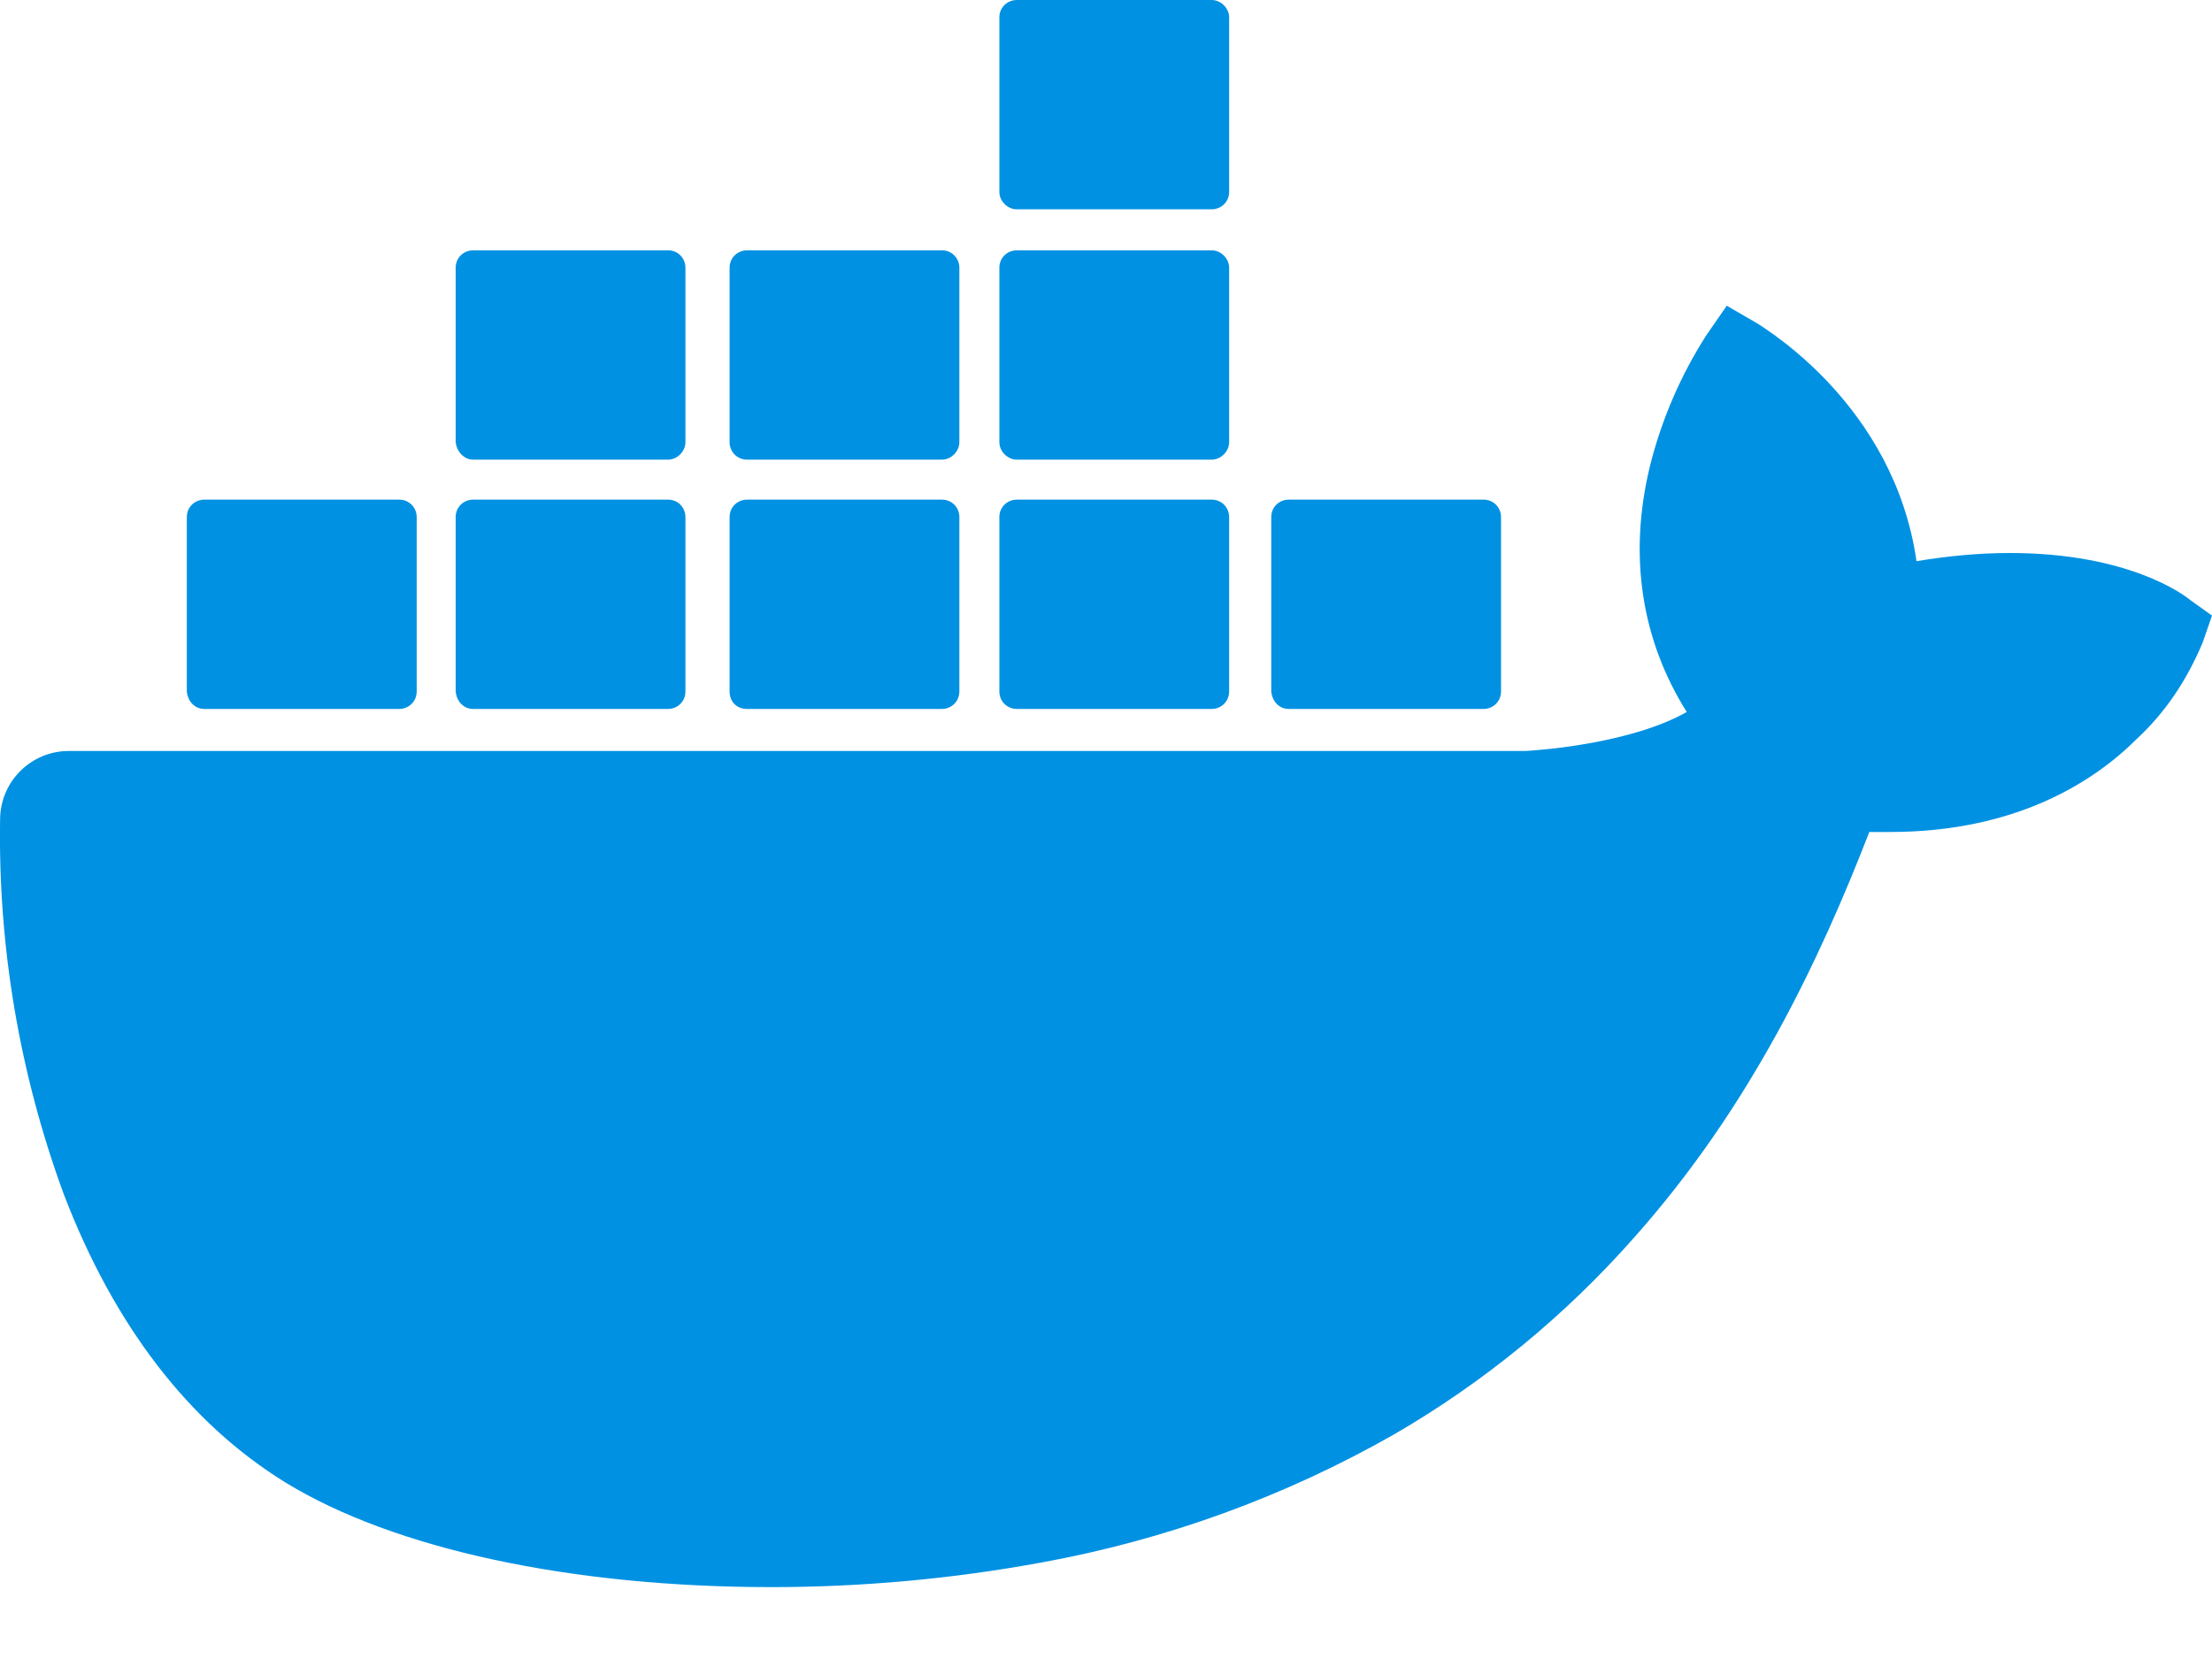
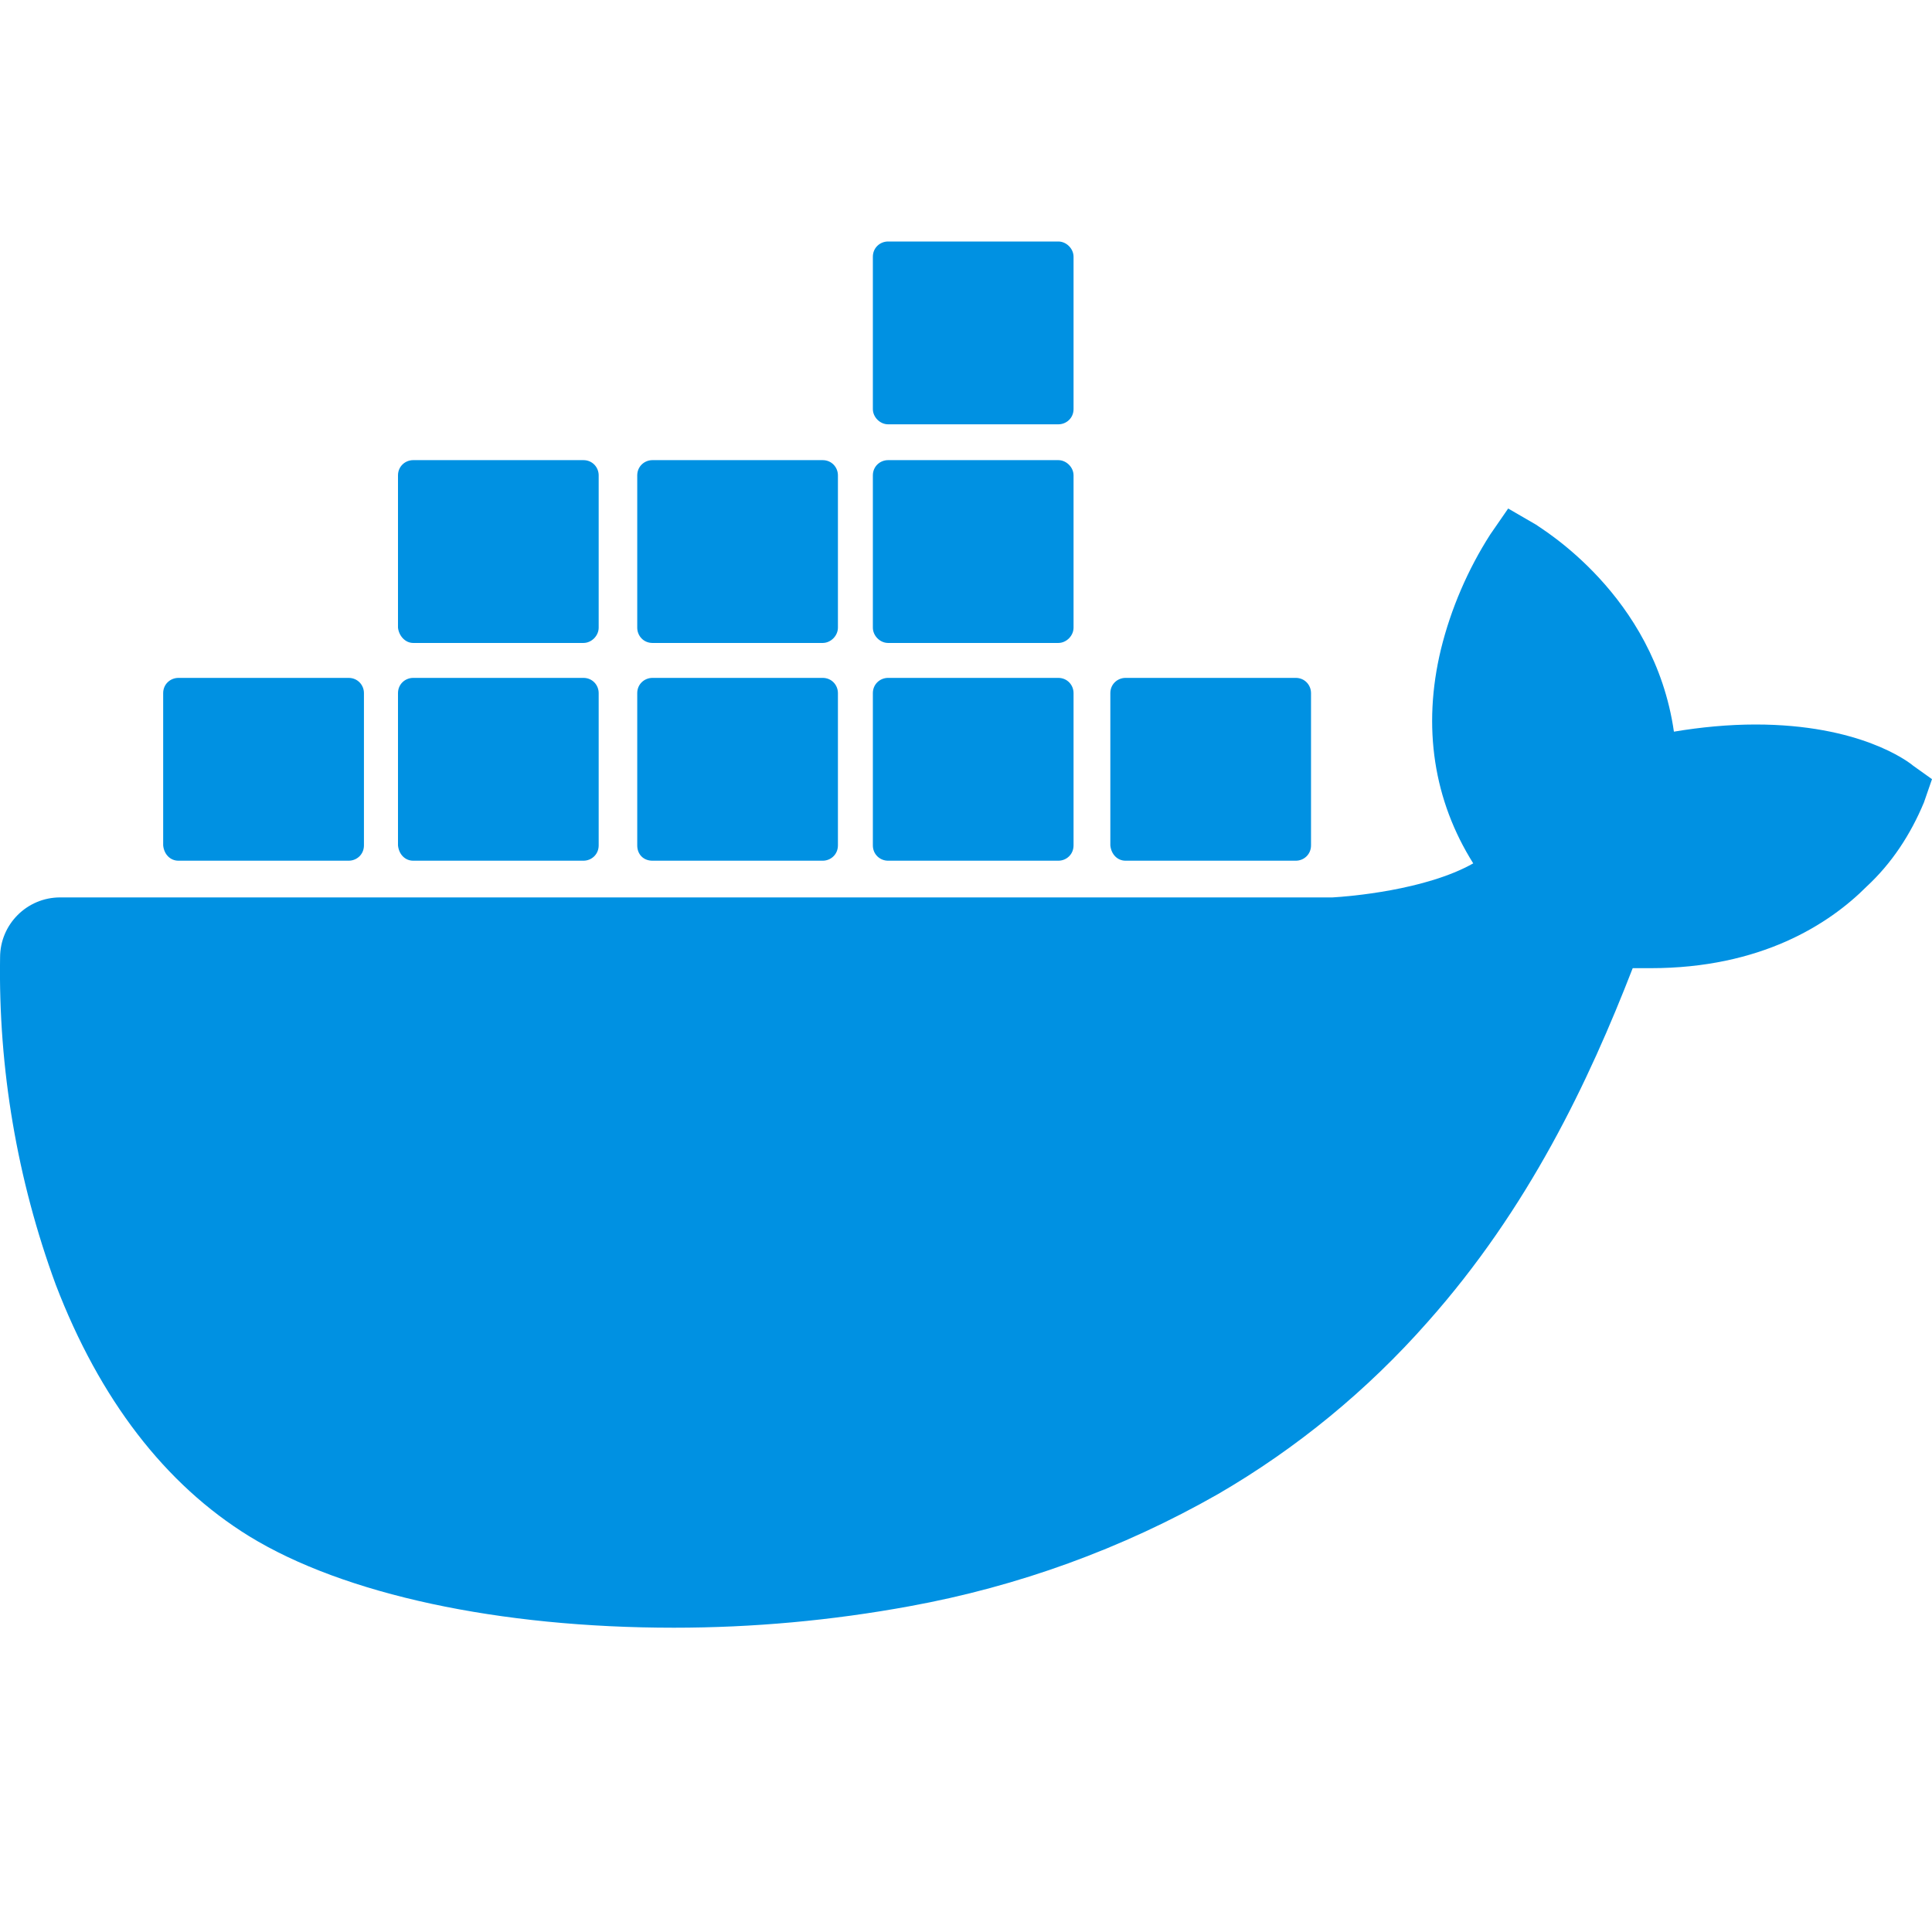
- <svg xmlns="http://www.w3.org/2000/svg" width="24" height="18" viewBox="0 0 24 18" fill="none">
+ <svg xmlns="http://www.w3.org/2000/svg" width="24" height="24" viewBox="0 0 24 18" fill="none">
  <path d="M23.766 6.512C23.7 6.456 23.098 6 21.807 6C21.473 6 21.128 6.033 20.794 6.089C20.549 4.386 19.136 3.562 19.08 3.517L18.735 3.317L18.512 3.64C18.234 4.074 18.023 4.564 17.9 5.065C17.666 6.033 17.811 6.946 18.301 7.725C17.711 8.059 16.754 8.137 16.553 8.148L0.747 8.148C0.335 8.148 0.001 8.482 0.001 8.894C-0.021 10.274 0.213 11.654 0.692 12.957C1.237 14.381 2.05 15.439 3.096 16.084C4.276 16.808 6.201 17.22 8.372 17.22C9.352 17.22 10.331 17.131 11.3 16.953C12.646 16.708 13.938 16.24 15.129 15.561C16.108 14.993 16.987 14.27 17.733 13.424C18.991 12.01 19.737 10.43 20.282 9.027H20.505C21.874 9.027 22.72 8.482 23.187 8.014C23.499 7.725 23.733 7.369 23.9 6.968L24 6.679L23.766 6.512Z" fill="#0091E2" />
  <path d="M2.217 7.692H4.331C4.432 7.692 4.521 7.614 4.521 7.502V5.61C4.521 5.51 4.443 5.421 4.331 5.421H2.217C2.116 5.421 2.027 5.499 2.027 5.61V7.502C2.038 7.614 2.116 7.692 2.217 7.692ZM5.133 7.692L7.248 7.692C7.348 7.692 7.437 7.614 7.437 7.502V5.61C7.437 5.51 7.359 5.421 7.248 5.421L5.133 5.421C5.033 5.421 4.944 5.499 4.944 5.61V7.502C4.955 7.614 5.033 7.692 5.133 7.692ZM8.105 7.692H10.22C10.32 7.692 10.409 7.614 10.409 7.502L10.409 5.61C10.409 5.51 10.331 5.421 10.22 5.421H8.105C8.005 5.421 7.916 5.499 7.916 5.61V7.502C7.916 7.614 7.994 7.692 8.105 7.692ZM11.032 7.692L13.147 7.692C13.247 7.692 13.336 7.614 13.336 7.502L13.336 5.61C13.336 5.51 13.258 5.421 13.147 5.421L11.032 5.421C10.932 5.421 10.843 5.499 10.843 5.61L10.843 7.502C10.843 7.614 10.932 7.692 11.032 7.692ZM5.133 4.987L7.248 4.987C7.348 4.987 7.437 4.898 7.437 4.797L7.437 2.905C7.437 2.805 7.359 2.716 7.248 2.716H5.133C5.033 2.716 4.944 2.794 4.944 2.905V4.797C4.955 4.898 5.033 4.987 5.133 4.987ZM8.105 4.987H10.22C10.32 4.987 10.409 4.898 10.409 4.797V2.905C10.409 2.805 10.331 2.716 10.22 2.716H8.105C8.005 2.716 7.916 2.794 7.916 2.905L7.916 4.797C7.916 4.898 7.994 4.987 8.105 4.987ZM11.032 4.987L13.147 4.987C13.247 4.987 13.336 4.898 13.336 4.797V2.905C13.336 2.805 13.247 2.716 13.147 2.716L11.032 2.716C10.932 2.716 10.843 2.794 10.843 2.905V4.797C10.843 4.898 10.932 4.987 11.032 4.987ZM11.032 2.271L13.147 2.271C13.247 2.271 13.336 2.193 13.336 2.082V0.189C13.336 0.089 13.247 0 13.147 0L11.032 0C10.932 0 10.843 0.078 10.843 0.189V2.082C10.843 2.182 10.932 2.271 11.032 2.271ZM13.982 7.692H16.097C16.197 7.692 16.286 7.614 16.286 7.502V5.61C16.286 5.51 16.208 5.421 16.097 5.421H13.982C13.882 5.421 13.793 5.499 13.793 5.61L13.793 7.502C13.804 7.614 13.882 7.692 13.982 7.692Z" fill="#0091E2" />
</svg>
